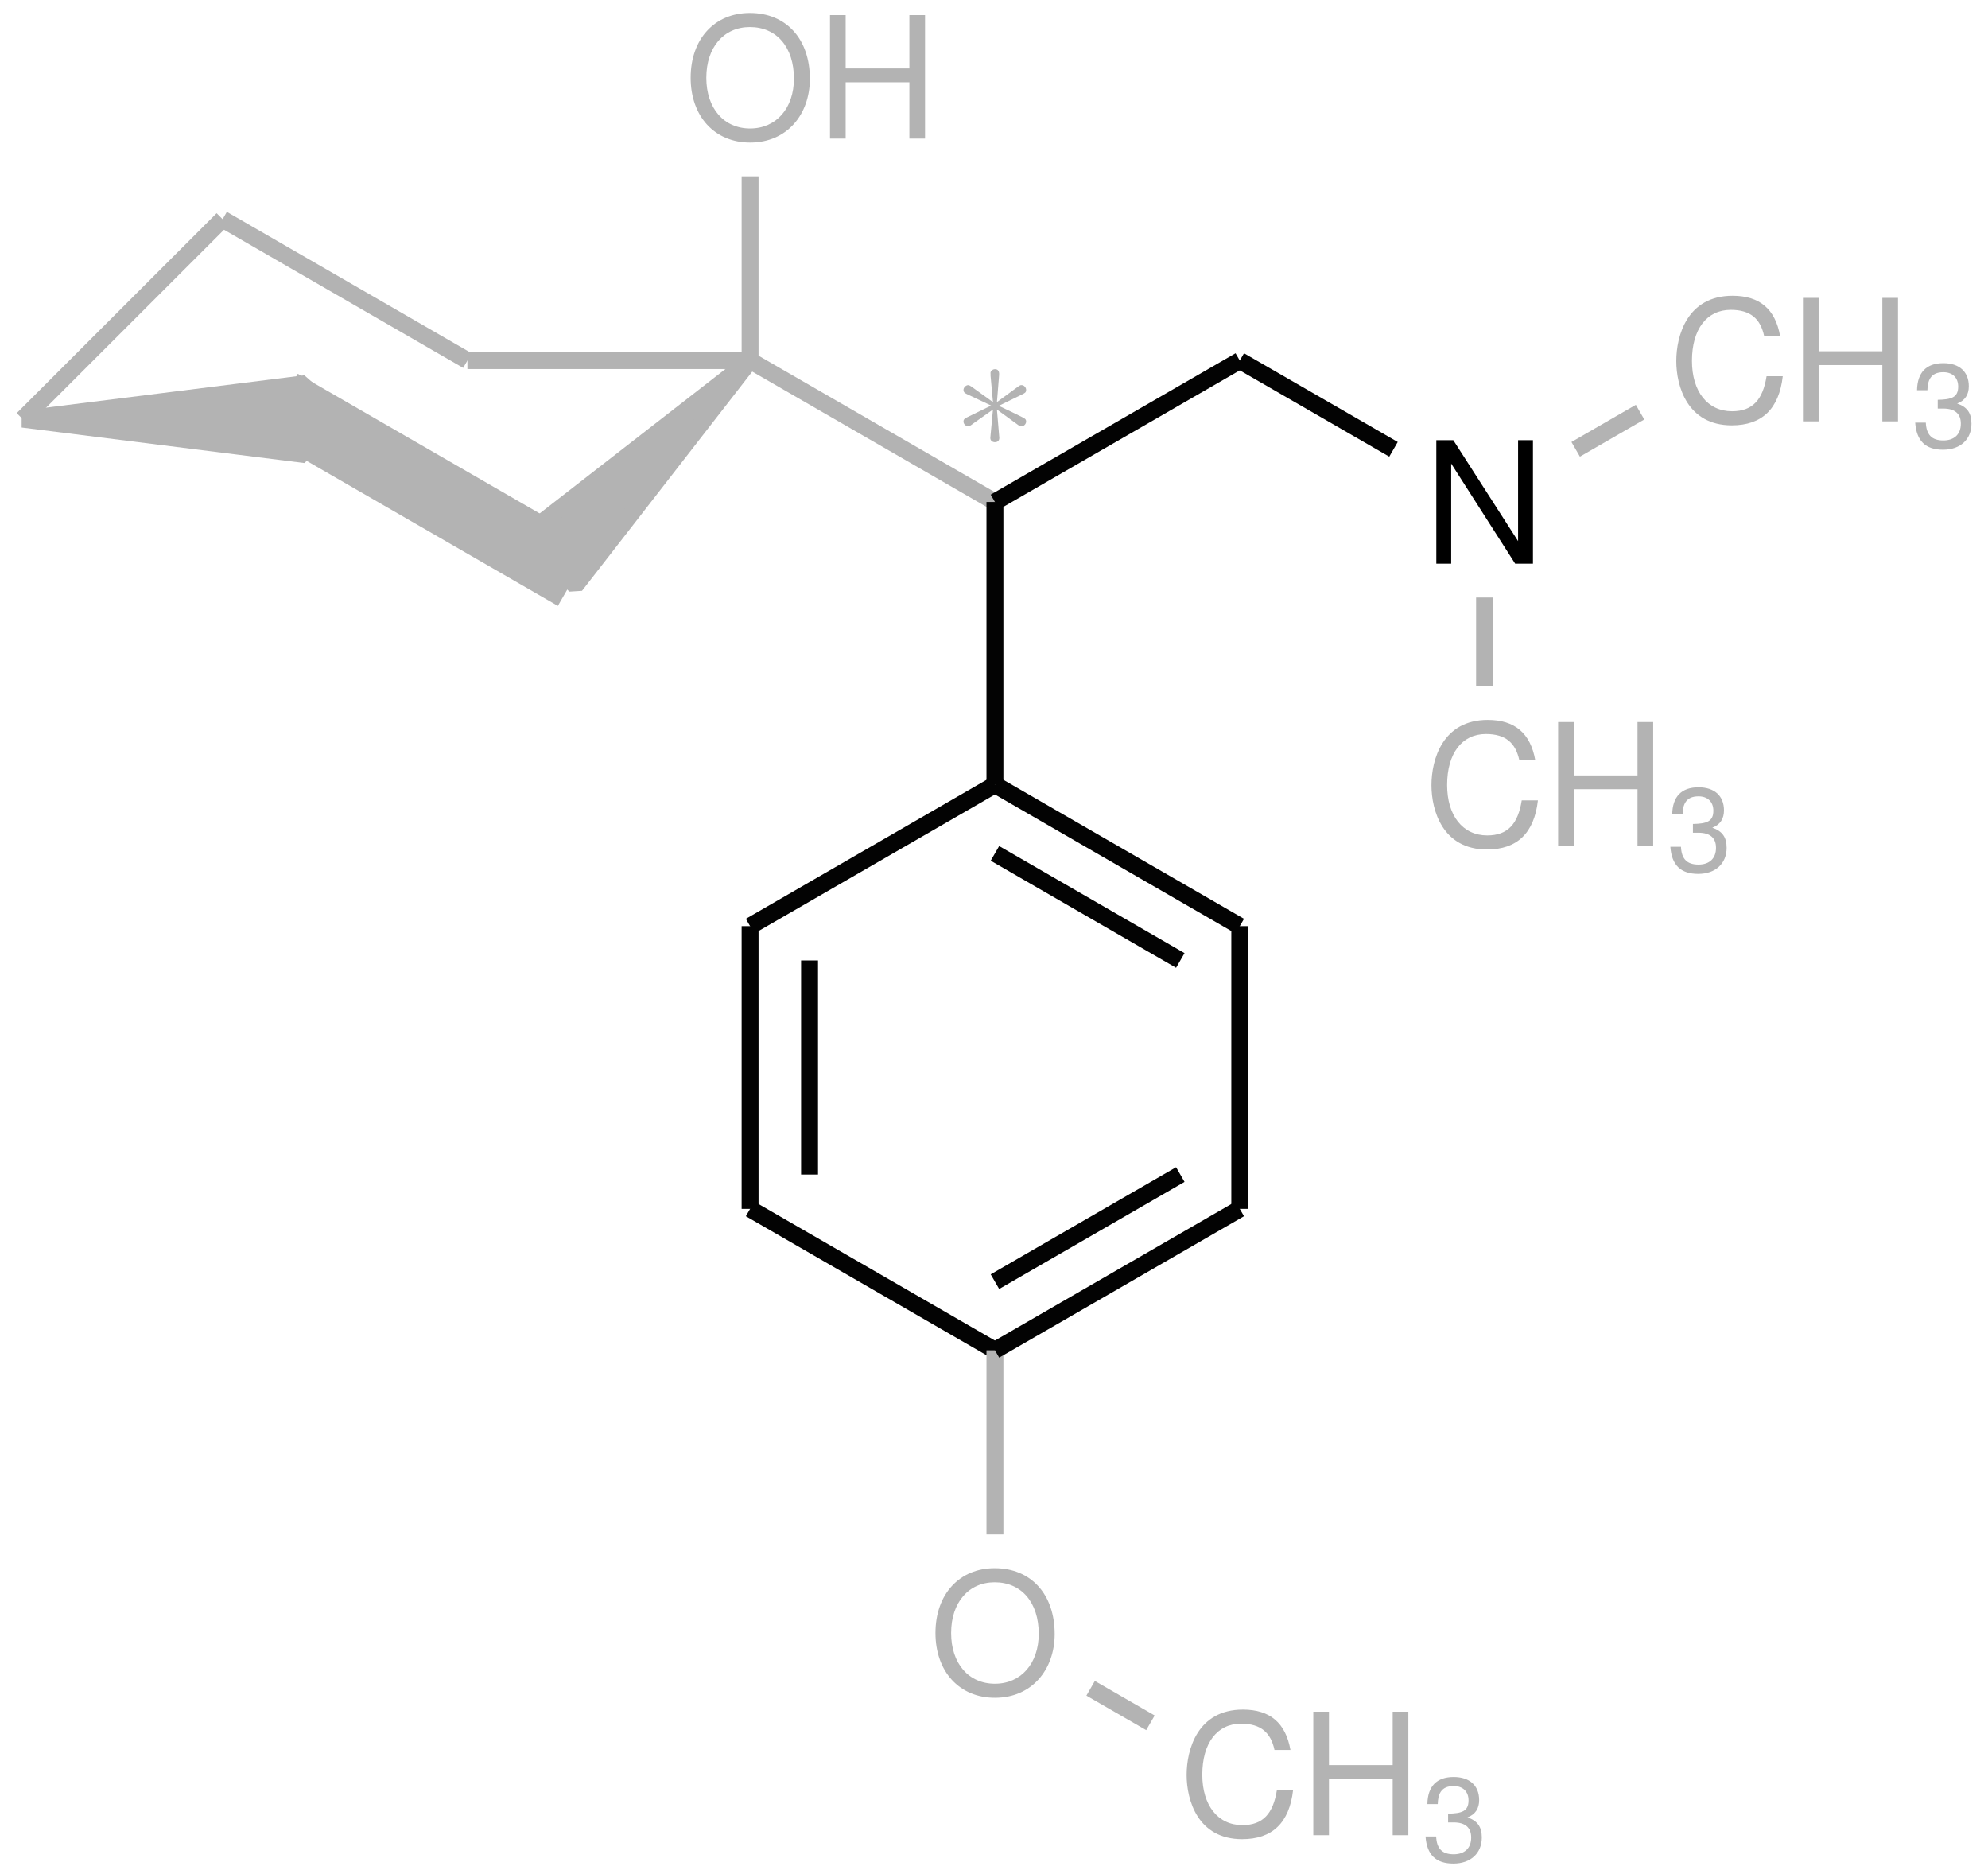
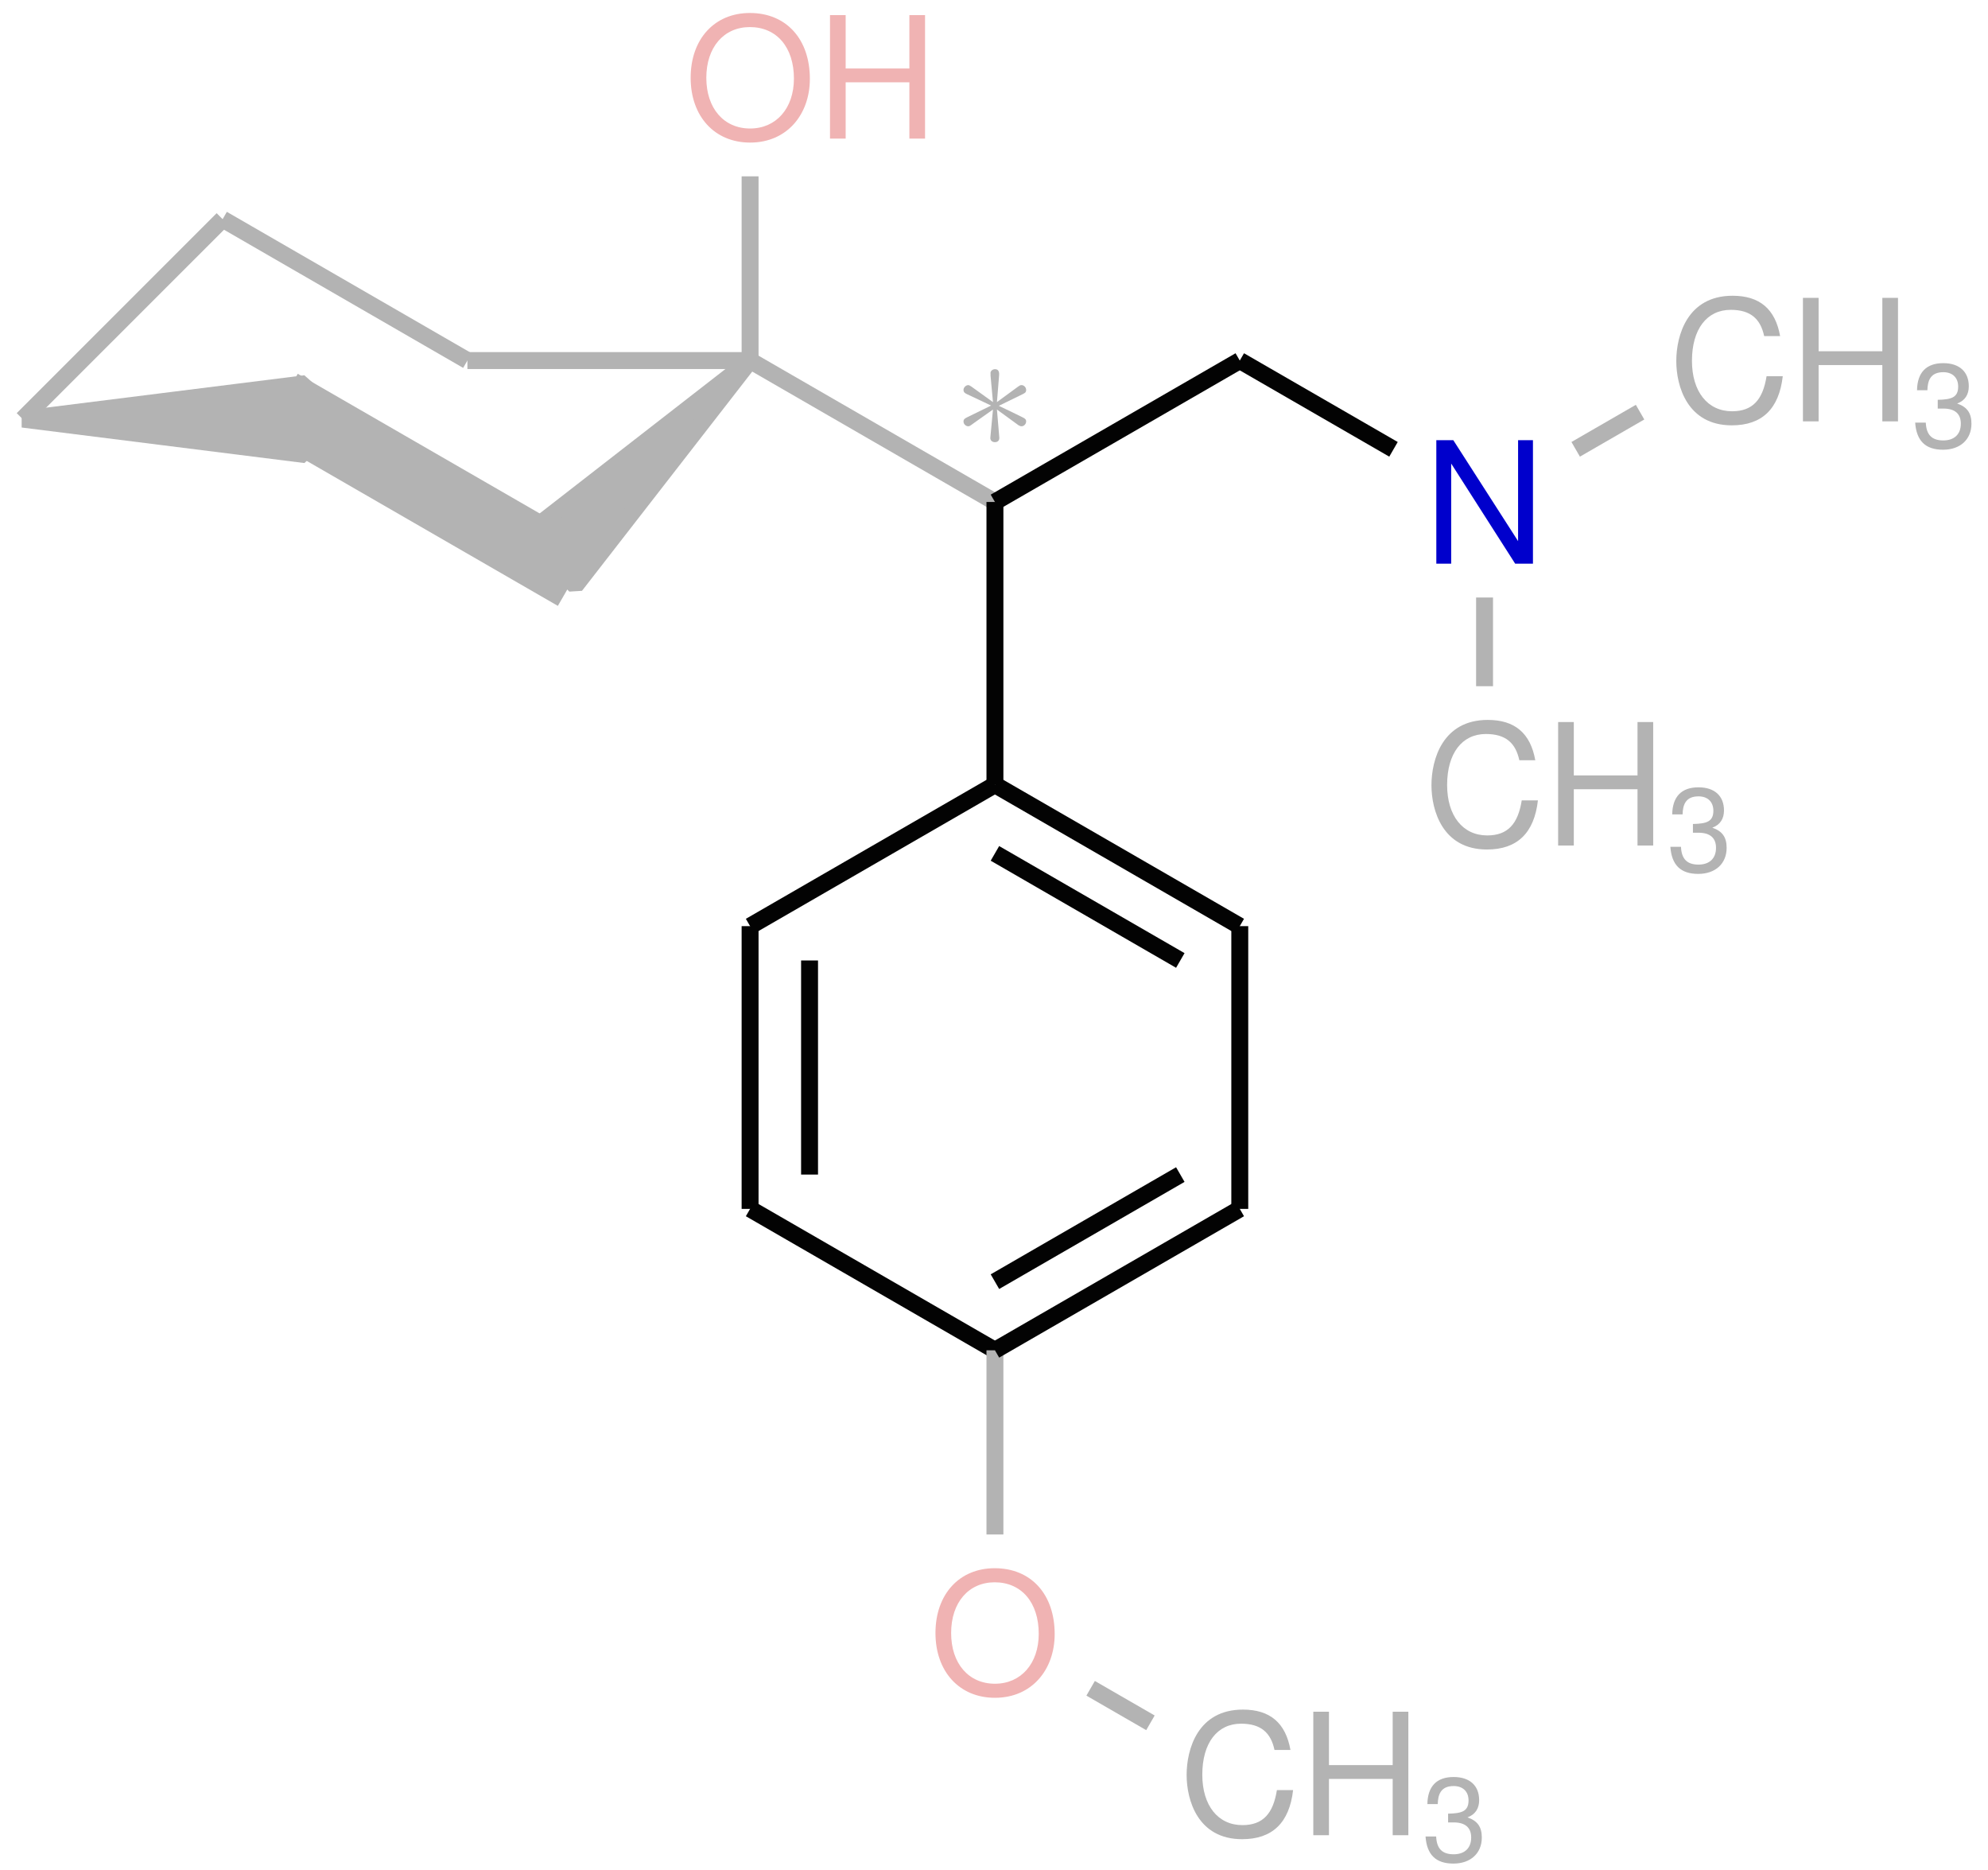
<svg xmlns="http://www.w3.org/2000/svg" xmlns:xlink="http://www.w3.org/1999/xlink" width="117pt" height="110pt" viewBox="0 0 117 110" version="1.1">
  <defs>
    <g>
      <symbol overflow="visible" id="glyph0-0">
        <path style="stroke:none;" d="M 6.172 -5.188 C 6.172 -6.344 5.344 -7.094 4.047 -7.094 C 2.609 -7.094 1.859 -6.297 1.859 -4.766 L 2.719 -4.766 C 2.719 -5.656 2.953 -6.312 4 -6.312 C 4.766 -6.312 5.281 -5.859 5.281 -5.188 C 5.281 -3.922 3.484 -3.594 3.484 -2.25 L 3.484 -1.688 L 4.391 -1.688 L 4.391 -2.156 C 4.391 -3.344 6.172 -3.531 6.172 -5.188 Z M 4.391 -0.75 L 3.484 -0.75 L 3.484 0.297 L 4.391 0.297 Z M 0.344 1.391 L 7.625 1.391 L 7.625 -7.969 L 0.344 -7.969 Z M 1.172 0.688 L 1.172 -7.281 L 6.797 -7.281 L 6.797 0.688 Z M 1.172 0.688 " />
      </symbol>
      <symbol overflow="visible" id="glyph0-1">
        <path style="stroke:none;" d="M 7.422 -3.516 C 7.422 -5.859 6.031 -7.391 3.891 -7.391 C 1.812 -7.391 0.406 -5.859 0.406 -3.578 C 0.406 -1.312 1.812 0.234 3.906 0.234 C 6.078 0.234 7.422 -1.422 7.422 -3.516 Z M 3.891 -6.562 C 5.469 -6.562 6.484 -5.375 6.484 -3.531 C 6.484 -1.781 5.438 -0.594 3.906 -0.594 C 2.359 -0.594 1.328 -1.781 1.328 -3.578 C 1.328 -5.375 2.359 -6.562 3.891 -6.562 Z M 3.891 -6.562 " />
      </symbol>
      <symbol overflow="visible" id="glyph0-2">
        <path style="stroke:none;" d="M 5.469 -3.312 L 5.469 0 L 6.391 0 L 6.391 -7.266 L 5.469 -7.266 L 5.469 -4.125 L 1.719 -4.125 L 1.719 -7.266 L 0.797 -7.266 L 0.797 0 L 1.719 0 L 1.719 -3.312 Z M 5.469 -3.312 " />
      </symbol>
      <symbol overflow="visible" id="glyph0-3">
        <path style="stroke:none;" d="M 0.406 -3.547 C 0.406 -2.062 1.062 0.234 3.672 0.234 C 5.453 0.234 6.453 -0.734 6.672 -2.656 L 5.719 -2.656 C 5.5 -1.281 4.906 -0.594 3.688 -0.594 C 2.25 -0.594 1.328 -1.75 1.328 -3.562 C 1.328 -5.422 2.203 -6.562 3.609 -6.562 C 4.781 -6.562 5.359 -6.031 5.578 -5.016 L 6.516 -5.016 C 6.234 -6.609 5.312 -7.391 3.719 -7.391 C 1.062 -7.391 0.406 -5.062 0.406 -3.547 Z M 0.406 -3.547 " />
      </symbol>
      <symbol overflow="visible" id="glyph0-4">
        <path style="stroke:none;" d="M 6.484 -7.266 L 5.609 -7.266 L 5.609 -1.328 L 1.797 -7.266 L 0.797 -7.266 L 0.797 0 L 1.672 0 L 1.672 -5.891 L 5.438 0 L 6.484 0 Z M 6.484 -7.266 " />
      </symbol>
      <symbol overflow="visible" id="glyph1-0">
        <path style="stroke:none;" d="M 4.312 -3.625 C 4.312 -4.438 3.734 -4.969 2.828 -4.969 C 1.828 -4.969 1.297 -4.406 1.297 -3.328 L 1.891 -3.328 C 1.891 -3.953 2.062 -4.422 2.797 -4.422 C 3.328 -4.422 3.688 -4.094 3.688 -3.625 C 3.688 -2.75 2.438 -2.516 2.438 -1.562 L 2.438 -1.188 L 3.062 -1.188 L 3.062 -1.516 C 3.062 -2.344 4.312 -2.469 4.312 -3.625 Z M 3.062 -0.516 L 2.438 -0.516 L 2.438 0.203 L 3.062 0.203 Z M 0.25 0.969 L 5.328 0.969 L 5.328 -5.578 L 0.25 -5.578 Z M 0.828 0.484 L 0.828 -5.094 L 4.75 -5.094 L 4.75 0.484 Z M 0.828 0.484 " />
      </symbol>
      <symbol overflow="visible" id="glyph1-1">
        <path style="stroke:none;" d="M 1.875 -4.406 C 2.422 -4.406 2.75 -4.078 2.75 -3.562 C 2.75 -2.922 2.359 -2.797 1.547 -2.781 L 1.547 -2.266 L 1.875 -2.266 C 2.547 -2.266 2.906 -1.969 2.906 -1.375 C 2.906 -0.75 2.516 -0.391 1.875 -0.391 C 1.203 -0.391 0.875 -0.719 0.844 -1.438 L 0.219 -1.438 C 0.297 -0.359 0.828 0.156 1.859 0.156 C 2.875 0.156 3.531 -0.453 3.531 -1.375 C 3.531 -2 3.281 -2.359 2.688 -2.562 C 3.156 -2.734 3.375 -3.094 3.375 -3.578 C 3.375 -4.438 2.812 -4.938 1.875 -4.938 C 0.875 -4.938 0.344 -4.391 0.328 -3.344 L 0.938 -3.344 C 0.953 -3.875 1.094 -4.406 1.875 -4.406 Z M 1.875 -4.406 " />
      </symbol>
      <symbol overflow="visible" id="glyph2-0">
        <path style="stroke:none;" d="" />
      </symbol>
      <symbol overflow="visible" id="glyph2-1">
        <path style="stroke:none;" d="M 2.734 -4.25 C 2.75 -4.391 2.75 -4.641 2.5 -4.641 C 2.328 -4.641 2.203 -4.5 2.234 -4.375 L 2.234 -4.25 L 2.375 -2.703 L 1.094 -3.625 C 1 -3.672 0.984 -3.703 0.922 -3.703 C 0.781 -3.703 0.641 -3.562 0.641 -3.422 C 0.641 -3.266 0.75 -3.219 0.844 -3.172 L 2.266 -2.5 L 0.891 -1.828 C 0.734 -1.75 0.641 -1.703 0.641 -1.562 C 0.641 -1.406 0.781 -1.281 0.922 -1.281 C 0.984 -1.281 1 -1.281 1.25 -1.469 L 2.375 -2.266 L 2.219 -0.594 C 2.219 -0.391 2.406 -0.344 2.484 -0.344 C 2.609 -0.344 2.75 -0.406 2.75 -0.594 L 2.609 -2.266 L 3.875 -1.344 C 3.969 -1.297 3.984 -1.281 4.062 -1.281 C 4.203 -1.281 4.328 -1.422 4.328 -1.562 C 4.328 -1.703 4.234 -1.75 4.109 -1.812 C 3.516 -2.109 3.5 -2.109 2.719 -2.484 L 4.094 -3.156 C 4.25 -3.234 4.328 -3.266 4.328 -3.422 C 4.328 -3.562 4.203 -3.703 4.062 -3.703 C 3.984 -3.703 3.969 -3.703 3.719 -3.516 L 2.609 -2.703 Z M 2.734 -4.25 " />
      </symbol>
    </g>
  </defs>
  <g id="surface6">
    <path style="fill:none;stroke-width:0.996;stroke-linecap:butt;stroke-linejoin:miter;stroke:rgb(70%,70%,70%);stroke-opacity:1;stroke-miterlimit:10;" d="M 0.001 0.001 L 11.767 11.766 " transform="matrix(1,0,0,-1,1.335,24.661)" />
    <path style="fill:none;stroke-width:0.996;stroke-linecap:butt;stroke-linejoin:miter;stroke:rgb(70%,70%,70%);stroke-opacity:1;stroke-miterlimit:10;" d="M 11.767 11.766 L 26.173 3.446 " transform="matrix(1,0,0,-1,1.335,24.661)" />
    <path style="fill:none;stroke-width:0.996;stroke-linecap:butt;stroke-linejoin:miter;stroke:rgb(70%,70%,70%);stroke-opacity:1;stroke-miterlimit:10;" d="M 26.173 3.446 L 42.81 3.446 " transform="matrix(1,0,0,-1,1.335,24.661)" />
-     <g style="fill:rgb(70%,70%,70%);fill-opacity:1;">
+     <g style="fill:rgb(93.999%,70%,70%);fill-opacity:1;">
      <use xlink:href="#glyph0-1" x="40.241" y="8.155" />
    </g>
-     <g style="fill:rgb(70%,70%,70%);fill-opacity:1;">
+     <g style="fill:rgb(93.999%,70%,70%);fill-opacity:1;">
      <use xlink:href="#glyph0-2" x="48.051" y="8.155" />
    </g>
    <path style="fill:none;stroke-width:0.996;stroke-linecap:butt;stroke-linejoin:miter;stroke:rgb(70%,70%,70%);stroke-opacity:1;stroke-miterlimit:10;" d="M 42.81 3.446 L 42.81 14.286 " transform="matrix(1,0,0,-1,1.335,24.661)" />
    <path style="fill:none;stroke-width:0.996;stroke-linecap:butt;stroke-linejoin:miter;stroke:rgb(70%,70%,70%);stroke-opacity:1;stroke-miterlimit:10;" d="M 42.81 3.446 L 57.22 -4.874 " transform="matrix(1,0,0,-1,1.335,24.661)" />
    <path style="fill:none;stroke-width:0.996;stroke-linecap:butt;stroke-linejoin:miter;stroke:rgb(0.999%,0.999%,0.999%);stroke-opacity:1;stroke-miterlimit:10;" d="M 57.22 -4.874 L 57.22 -21.511 " transform="matrix(1,0,0,-1,1.335,24.661)" />
    <path style="fill:none;stroke-width:0.996;stroke-linecap:butt;stroke-linejoin:miter;stroke:rgb(0.999%,0.999%,0.999%);stroke-opacity:1;stroke-miterlimit:10;" d="M 57.22 -21.511 L 42.81 -29.831 " transform="matrix(1,0,0,-1,1.335,24.661)" />
    <path style="fill:none;stroke-width:0.996;stroke-linecap:butt;stroke-linejoin:miter;stroke:rgb(0.999%,0.999%,0.999%);stroke-opacity:1;stroke-miterlimit:10;" d="M 42.81 -29.831 L 42.81 -46.468 " transform="matrix(1,0,0,-1,1.335,24.661)" />
    <path style="fill:none;stroke-width:0.996;stroke-linecap:butt;stroke-linejoin:miter;stroke:rgb(0.999%,0.999%,0.999%);stroke-opacity:1;stroke-miterlimit:10;" d="M 46.31 -31.851 L 46.31 -44.448 " transform="matrix(1,0,0,-1,1.335,24.661)" />
    <path style="fill:none;stroke-width:0.996;stroke-linecap:butt;stroke-linejoin:miter;stroke:rgb(0.999%,0.999%,0.999%);stroke-opacity:1;stroke-miterlimit:10;" d="M 42.81 -46.468 L 57.22 -54.788 " transform="matrix(1,0,0,-1,1.335,24.661)" />
-     <g style="fill:rgb(70%,70%,70%);fill-opacity:1;">
+     <g style="fill:rgb(93.999%,70%,70%);fill-opacity:1;">
      <use xlink:href="#glyph0-1" x="54.649" y="99.661" />
    </g>
    <path style="fill:none;stroke-width:0.996;stroke-linecap:butt;stroke-linejoin:miter;stroke:rgb(70%,70%,70%);stroke-opacity:1;stroke-miterlimit:10;" d="M 57.22 -54.788 L 57.22 -65.624 " transform="matrix(1,0,0,-1,1.335,24.661)" />
    <g style="fill:rgb(70%,70%,70%);fill-opacity:1;">
      <use xlink:href="#glyph0-3" x="69.431" y="107.98" />
    </g>
    <g style="fill:rgb(70%,70%,70%);fill-opacity:1;">
      <use xlink:href="#glyph0-2" x="76.495" y="107.98" />
    </g>
    <g style="fill:rgb(70%,70%,70%);fill-opacity:1;">
      <use xlink:href="#glyph1-1" x="83.678" y="109.493" />
    </g>
    <path style="fill:none;stroke-width:0.996;stroke-linecap:butt;stroke-linejoin:miter;stroke:rgb(70%,70%,70%);stroke-opacity:1;stroke-miterlimit:10;" d="M 62.852 -74.675 L 66.372 -76.706 " transform="matrix(1,0,0,-1,1.335,24.661)" />
    <path style="fill:none;stroke-width:0.996;stroke-linecap:butt;stroke-linejoin:miter;stroke:rgb(0.999%,0.999%,0.999%);stroke-opacity:1;stroke-miterlimit:10;" d="M 57.22 -54.788 L 71.63 -46.468 " transform="matrix(1,0,0,-1,1.335,24.661)" />
    <path style="fill:none;stroke-width:0.996;stroke-linecap:butt;stroke-linejoin:miter;stroke:rgb(0.999%,0.999%,0.999%);stroke-opacity:1;stroke-miterlimit:10;" d="M 57.22 -50.749 L 68.13 -44.448 " transform="matrix(1,0,0,-1,1.335,24.661)" />
    <path style="fill:none;stroke-width:0.996;stroke-linecap:butt;stroke-linejoin:miter;stroke:rgb(0.999%,0.999%,0.999%);stroke-opacity:1;stroke-miterlimit:10;" d="M 71.63 -46.468 L 71.63 -29.831 " transform="matrix(1,0,0,-1,1.335,24.661)" />
    <path style="fill:none;stroke-width:0.996;stroke-linecap:butt;stroke-linejoin:miter;stroke:rgb(0.999%,0.999%,0.999%);stroke-opacity:1;stroke-miterlimit:10;" d="M 71.63 -29.831 L 57.22 -21.511 " transform="matrix(1,0,0,-1,1.335,24.661)" />
    <path style="fill:none;stroke-width:0.996;stroke-linecap:butt;stroke-linejoin:miter;stroke:rgb(0.999%,0.999%,0.999%);stroke-opacity:1;stroke-miterlimit:10;" d="M 68.13 -31.851 L 57.22 -25.55 " transform="matrix(1,0,0,-1,1.335,24.661)" />
    <g style="fill:rgb(70%,70%,70%);fill-opacity:1;">
      <use xlink:href="#glyph2-1" x="56.064" y="26.362" />
    </g>
    <path style="fill:none;stroke-width:0.996;stroke-linecap:butt;stroke-linejoin:miter;stroke:rgb(0.999%,0.999%,0.999%);stroke-opacity:1;stroke-miterlimit:10;" d="M 57.22 -4.874 L 71.63 3.446 " transform="matrix(1,0,0,-1,1.335,24.661)" />
-     <g style="fill:rgb(0%,0%,0%);fill-opacity:1;">
+     <g style="fill:rgb(0%,0%,79.999%);fill-opacity:1;">
      <use xlink:href="#glyph0-4" x="83.735" y="33.166" />
    </g>
    <path style="fill:none;stroke-width:0.996;stroke-linecap:butt;stroke-linejoin:miter;stroke:rgb(0.999%,0.999%,0.999%);stroke-opacity:1;stroke-miterlimit:10;" d="M 71.63 3.446 L 80.677 -1.776 " transform="matrix(1,0,0,-1,1.335,24.661)" />
    <g style="fill:rgb(70%,70%,70%);fill-opacity:1;">
      <use xlink:href="#glyph0-3" x="83.84" y="49.749" />
    </g>
    <g style="fill:rgb(70%,70%,70%);fill-opacity:1;">
      <use xlink:href="#glyph0-2" x="90.904" y="49.749" />
    </g>
    <g style="fill:rgb(70%,70%,70%);fill-opacity:1;">
      <use xlink:href="#glyph1-1" x="98.087" y="51.262" />
    </g>
    <path style="fill:none;stroke-width:0.996;stroke-linecap:butt;stroke-linejoin:miter;stroke:rgb(70%,70%,70%);stroke-opacity:1;stroke-miterlimit:10;" d="M 86.036 -10.495 L 86.036 -15.714 " transform="matrix(1,0,0,-1,1.335,24.661)" />
    <g style="fill:rgb(70%,70%,70%);fill-opacity:1;">
      <use xlink:href="#glyph0-3" x="98.249" y="24.792" />
    </g>
    <g style="fill:rgb(70%,70%,70%);fill-opacity:1;">
      <use xlink:href="#glyph0-2" x="105.312" y="24.792" />
    </g>
    <g style="fill:rgb(70%,70%,70%);fill-opacity:1;">
      <use xlink:href="#glyph1-1" x="112.495" y="26.305" />
    </g>
    <path style="fill:none;stroke-width:0.996;stroke-linecap:butt;stroke-linejoin:miter;stroke:rgb(70%,70%,70%);stroke-opacity:1;stroke-miterlimit:10;" d="M 91.399 -1.776 L 95.188 0.411 " transform="matrix(1,0,0,-1,1.335,24.661)" />
    <path style="fill-rule:nonzero;fill:rgb(70%,70%,70%);fill-opacity:1;stroke-width:0.996;stroke-linecap:butt;stroke-linejoin:bevel;stroke:rgb(70%,70%,70%);stroke-opacity:1;stroke-miterlimit:10;" d="M 32.524 -9.796 L 29.571 -6.843 L 42.81 3.446 Z M 32.524 -9.796 " transform="matrix(1,0,0,-1,1.335,24.661)" />
    <path style="fill:none;stroke-width:4.176;stroke-linecap:butt;stroke-linejoin:miter;stroke:rgb(70%,70%,70%);stroke-opacity:1;stroke-miterlimit:10;" d="M 32.54 -9.179 L 15.145 0.86 " transform="matrix(1,0,0,-1,1.335,24.661)" />
    <path style="fill-rule:nonzero;fill:rgb(70%,70%,70%);fill-opacity:1;stroke-width:0.996;stroke-linecap:butt;stroke-linejoin:bevel;stroke:rgb(70%,70%,70%);stroke-opacity:1;stroke-miterlimit:10;" d="M 16.638 2.087 L 16.638 -2.089 L 0.001 0.001 Z M 16.638 2.087 " transform="matrix(1,0,0,-1,1.335,24.661)" />
  </g>
</svg>
